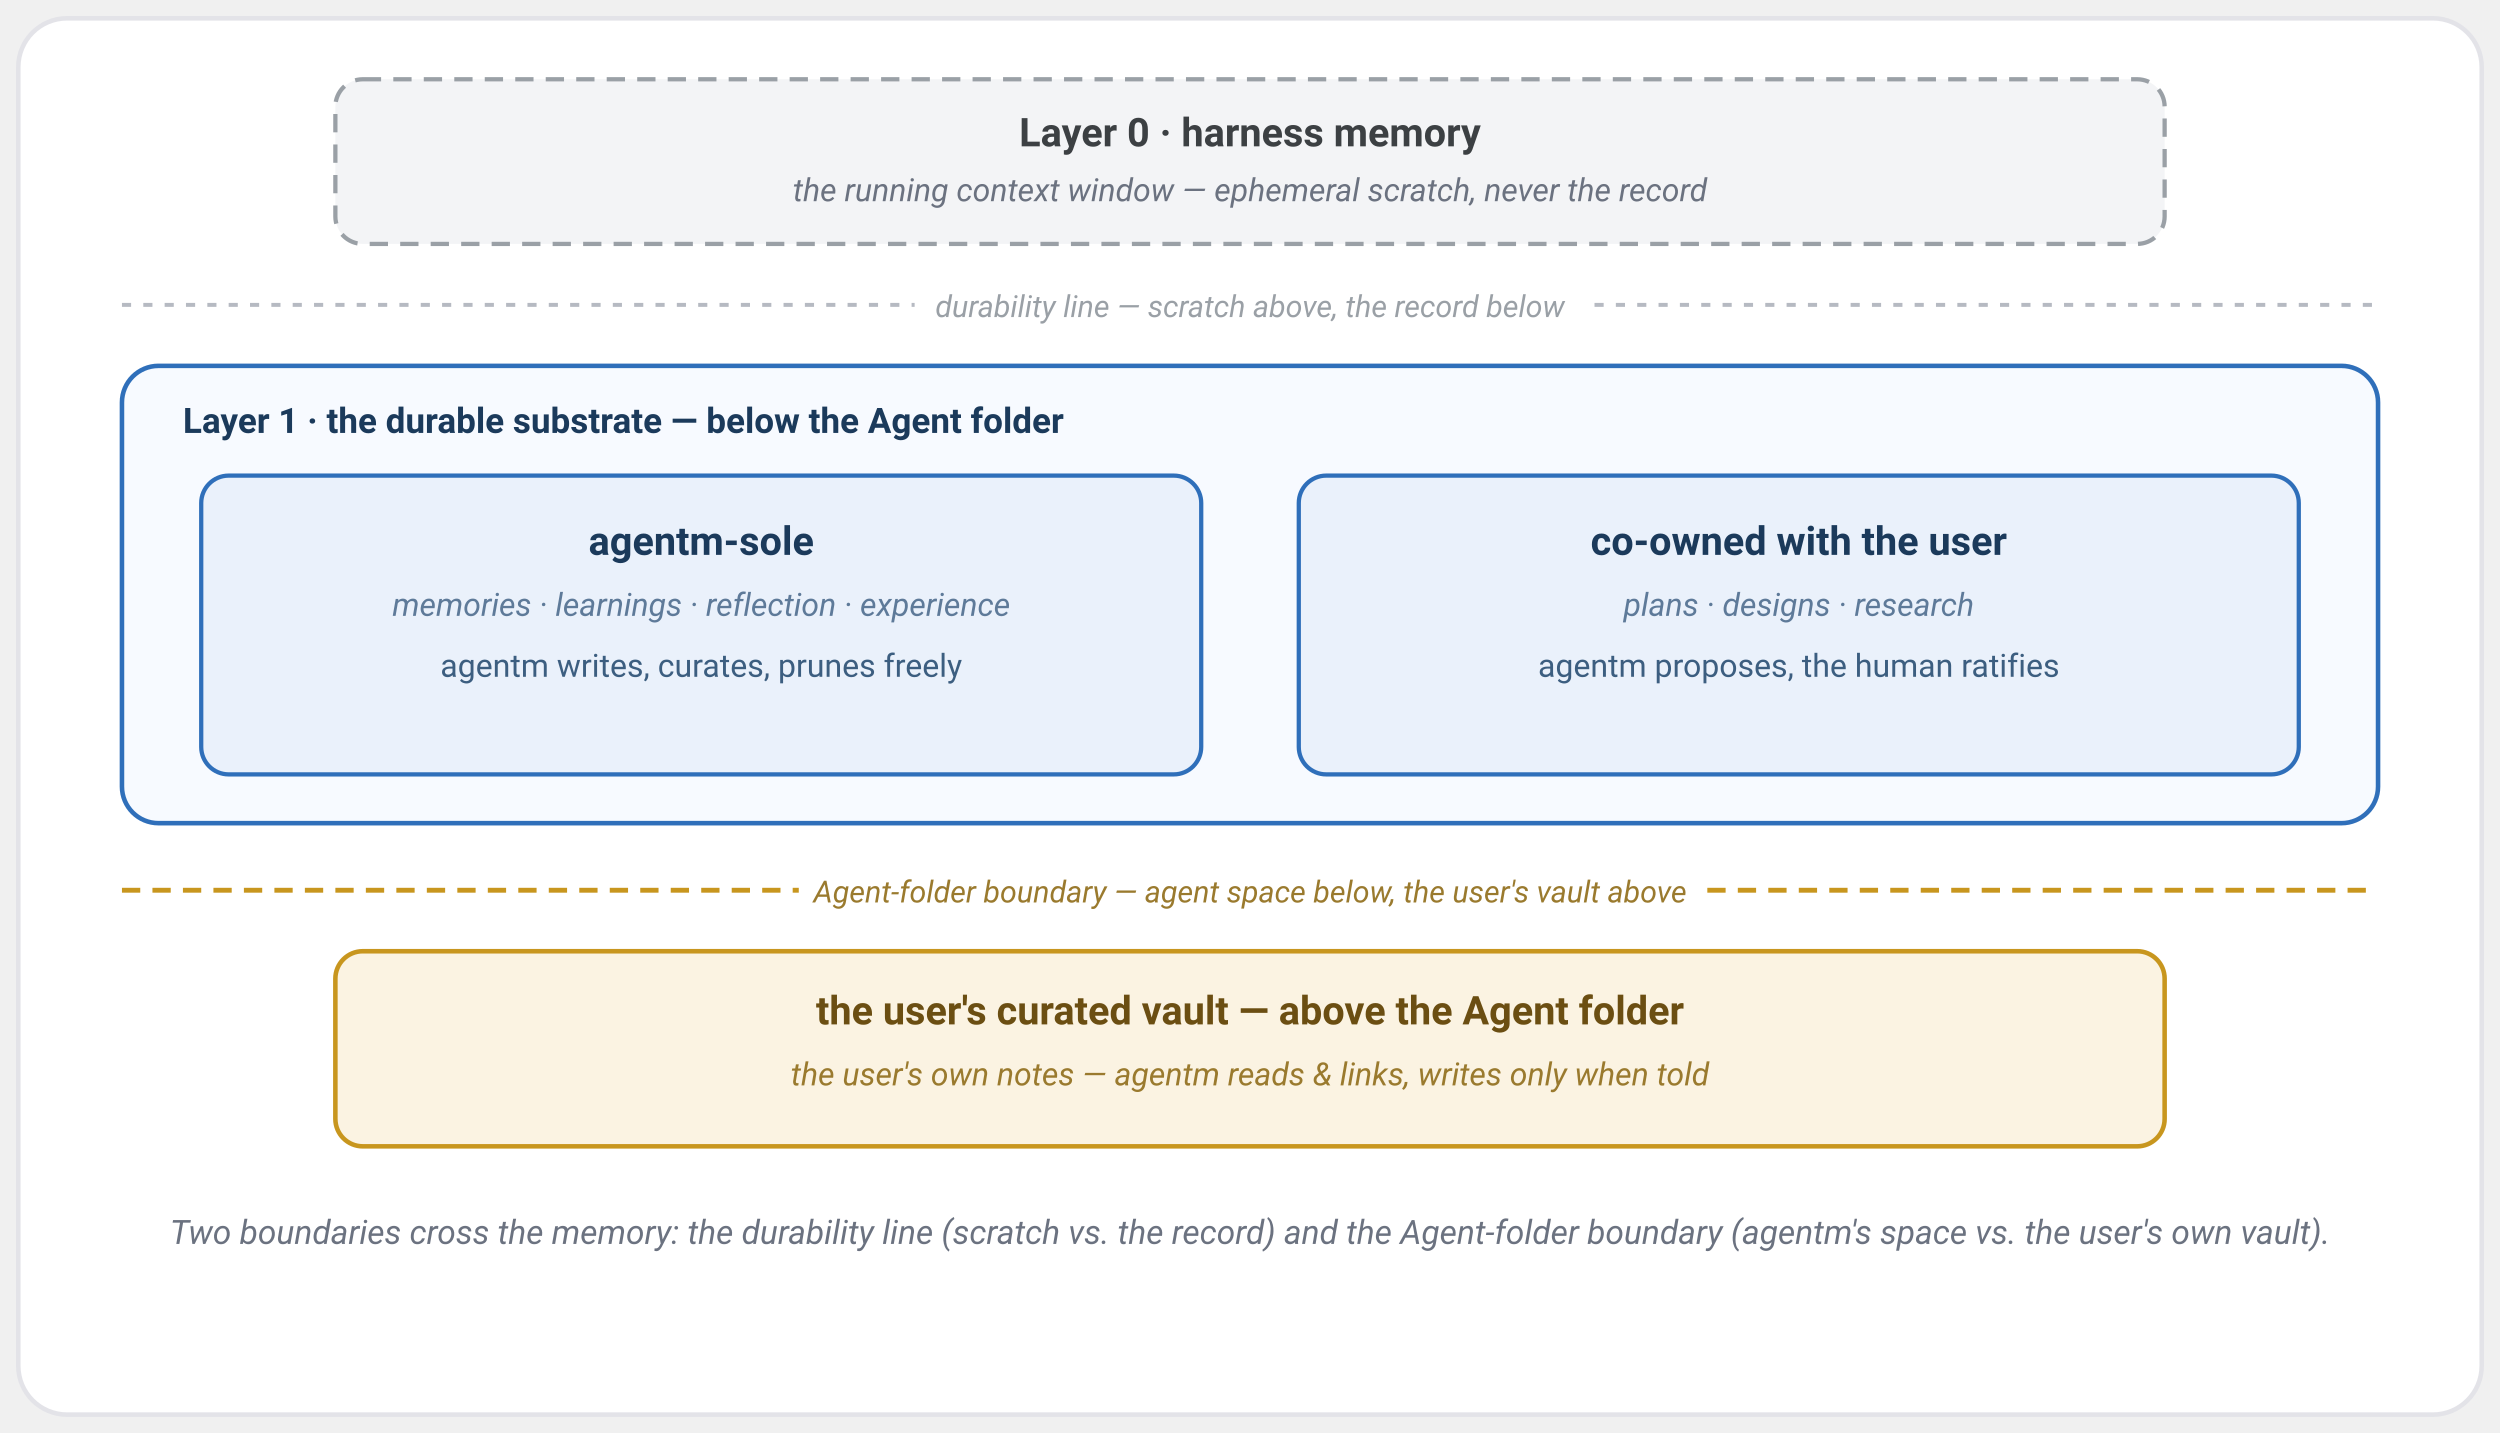
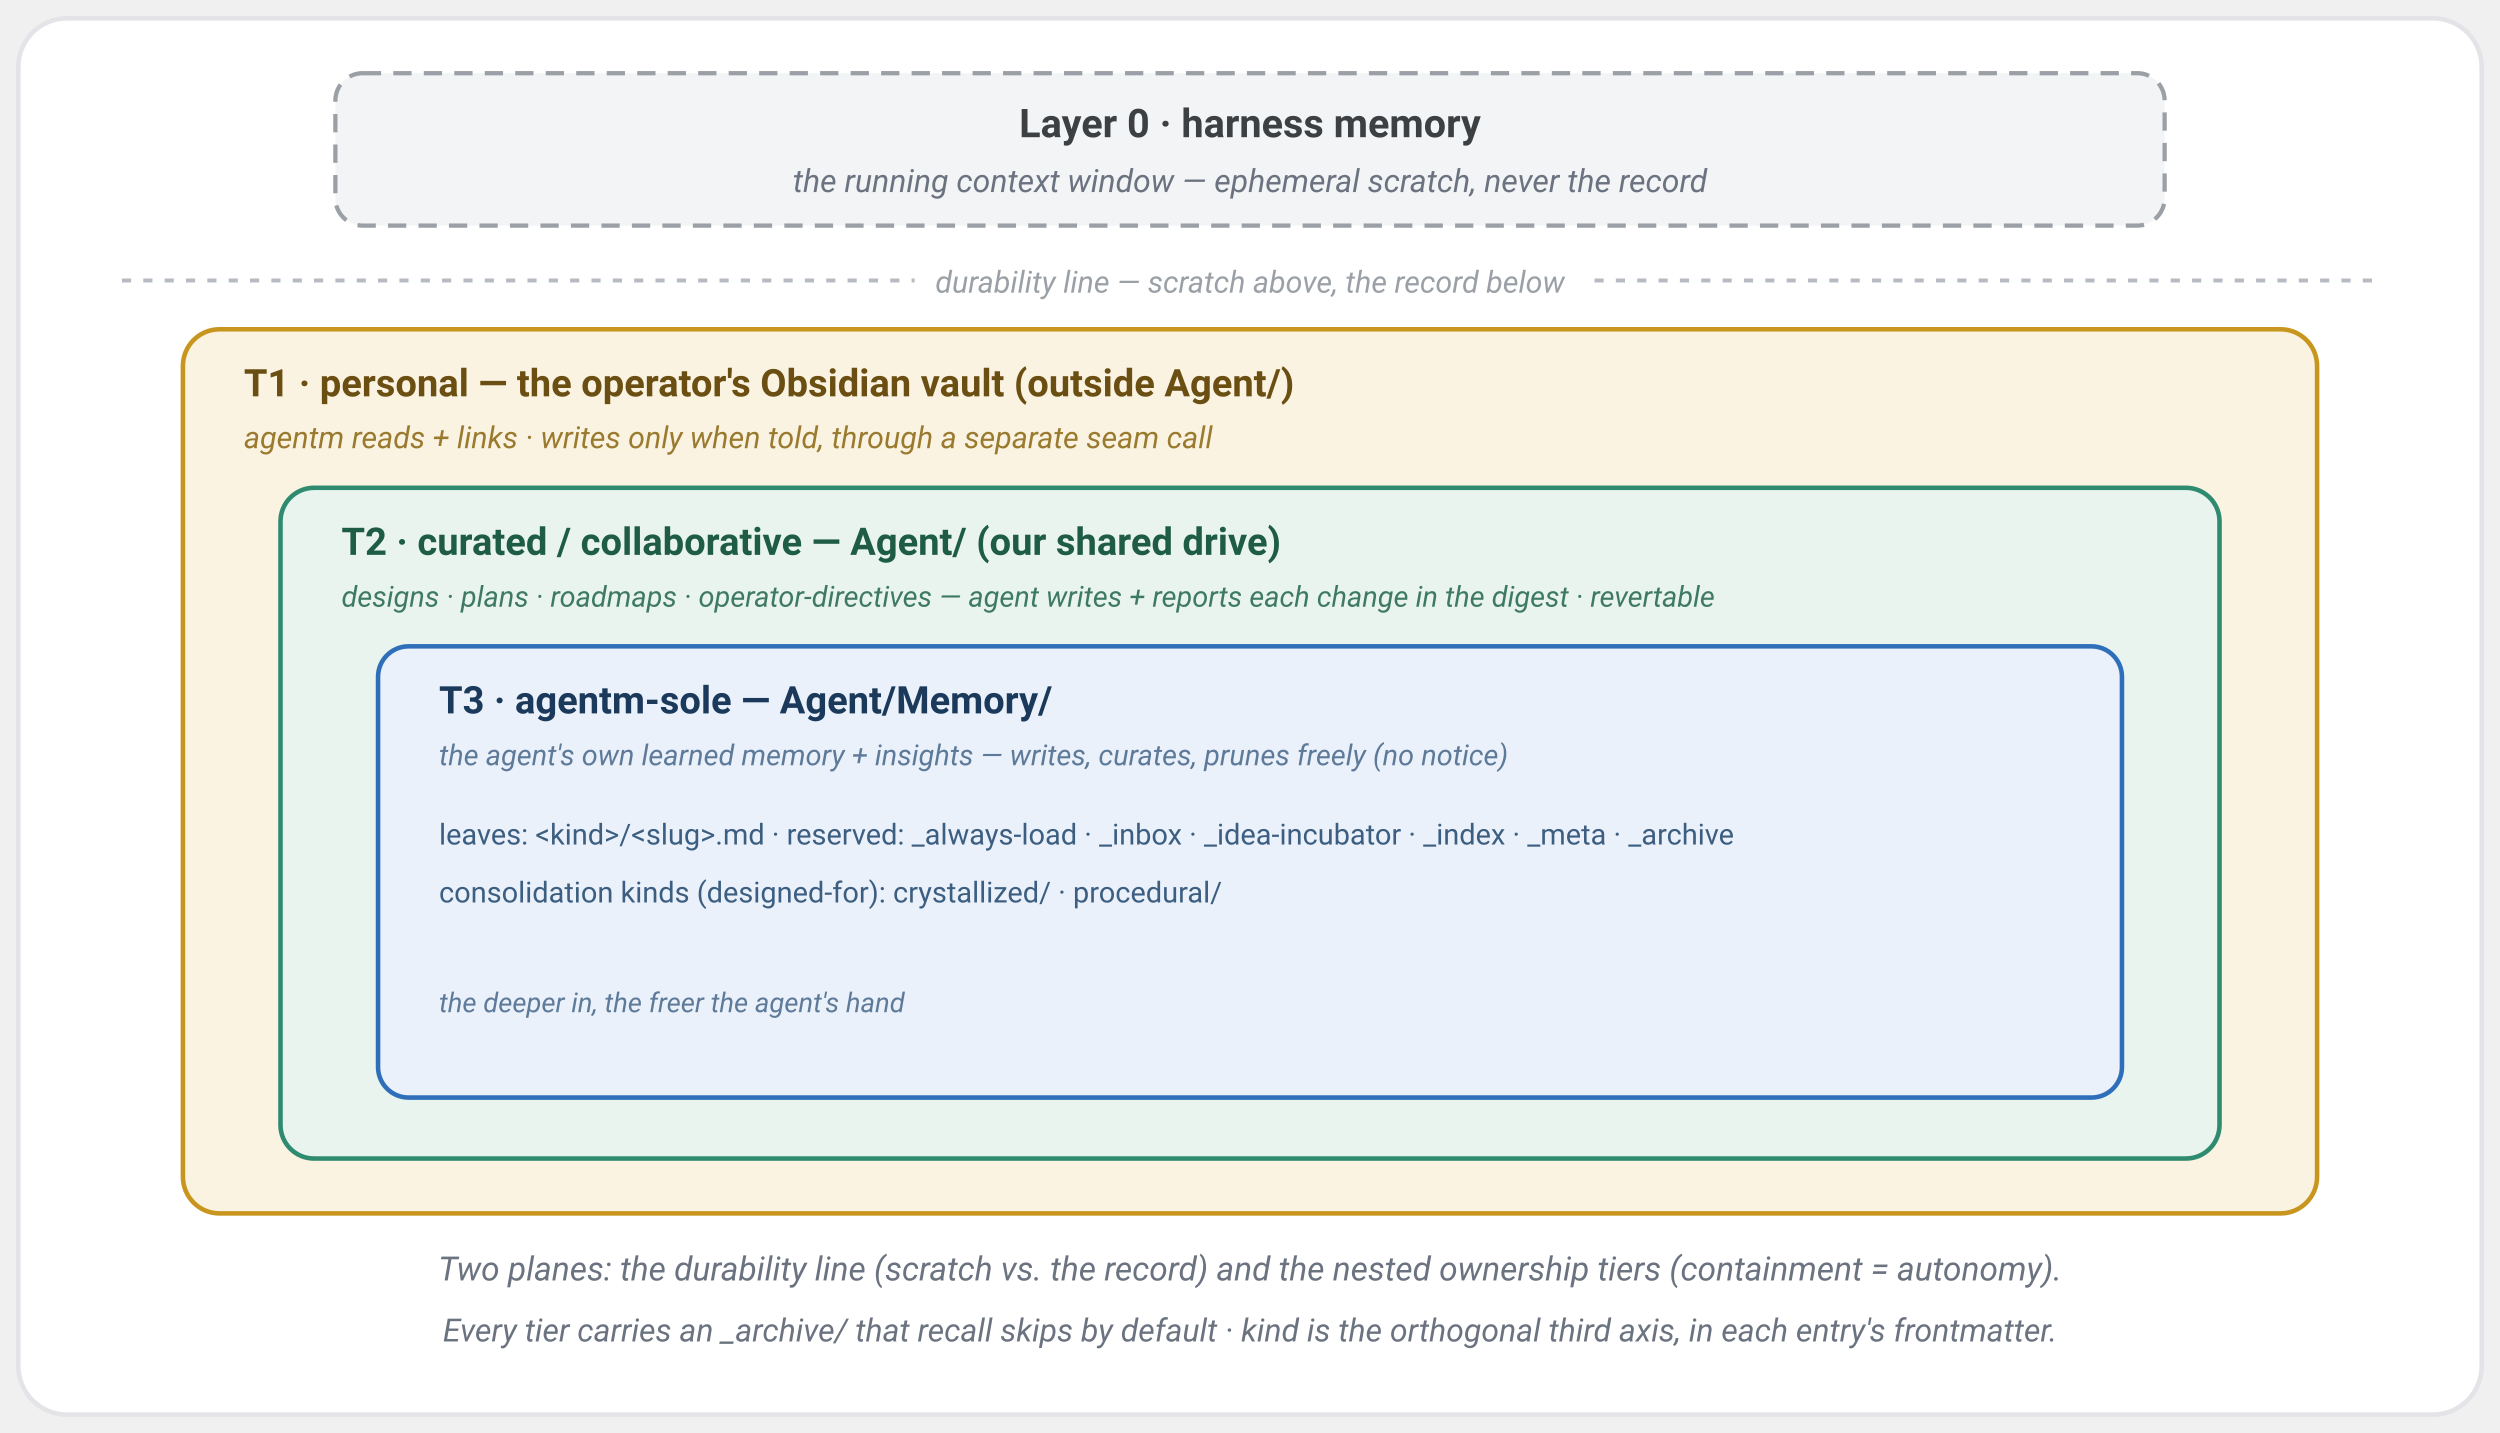
<svg xmlns="http://www.w3.org/2000/svg" viewBox="0 0 820 470" font-family="-apple-system, BlinkMacSystemFont, 'Segoe UI', Roboto, Helvetica, Arial, sans-serif">
  <rect x="6" y="6" width="808" height="458" rx="16" fill="#ffffff" stroke="#E3E3E8" stroke-width="1.5" />
-   <rect x="110" y="26" width="600" height="54" rx="9" fill="#F3F4F6" stroke="#9AA0A6" stroke-width="1.4" stroke-dasharray="6 4" />
-   <text x="410" y="48" font-size="13" font-weight="700" fill="#3C4043" text-anchor="middle">Layer 0 · harness memory</text>
-   <text x="410" y="66" font-size="10.5" font-style="italic" fill="#6B7280" text-anchor="middle">the running context window — ephemeral scratch, never the record</text>
-   <line x1="40" y1="100" x2="780" y2="100" stroke="#B6BAC2" stroke-width="1.3" stroke-dasharray="3 4" />
-   <rect x="300" y="92" width="220" height="16" rx="3" fill="#ffffff" />
-   <text x="410" y="104" font-size="10" font-style="italic" fill="#9AA0A6" text-anchor="middle">durability line — scratch above, the record below</text>
-   <rect x="40" y="120" width="740" height="150" rx="12" fill="#F7FAFF" stroke="#2F6FBA" stroke-width="1.5" />
-   <text x="60" y="142" font-size="11.5" font-weight="700" fill="#1B3A5B">Layer 1 · the durable substrate — below the Agent folder</text>
-   <rect x="66" y="156" width="328" height="98" rx="9" fill="#EAF1FB" stroke="#2F6FBA" stroke-width="1.4" />
-   <text x="230" y="182" font-size="13" font-weight="700" fill="#1B3A5B" text-anchor="middle">agentm-sole</text>
-   <text x="230" y="202" font-size="10.5" font-style="italic" fill="#5E7A99" text-anchor="middle">memories · learnings · reflection · experience</text>
-   <text x="230" y="222" font-size="10.5" fill="#3C5E80" text-anchor="middle">agentm writes, curates, prunes freely</text>
-   <rect x="426" y="156" width="328" height="98" rx="9" fill="#EAF1FB" stroke="#2F6FBA" stroke-width="1.4" />
-   <text x="590" y="182" font-size="13" font-weight="700" fill="#1B3A5B" text-anchor="middle">co-owned with the user</text>
-   <text x="590" y="202" font-size="10.5" font-style="italic" fill="#5E7A99" text-anchor="middle">plans · designs · research</text>
-   <text x="590" y="222" font-size="10.5" fill="#3C5E80" text-anchor="middle">agentm proposes, the human ratifies</text>
-   <line x1="40" y1="292" x2="780" y2="292" stroke="#C8961E" stroke-width="1.6" stroke-dasharray="6 4" />
-   <rect x="262" y="284" width="296" height="16" rx="3" fill="#ffffff" />
-   <text x="410" y="296" font-size="10" font-style="italic" fill="#9A7A2E" text-anchor="middle">Agent-folder boundary — agent space below, the user's vault above</text>
-   <rect x="110" y="312" width="600" height="64" rx="9" fill="#FBF3E2" stroke="#C8961E" stroke-width="1.5" />
-   <text x="410" y="336" font-size="13" font-weight="700" fill="#6B4E12" text-anchor="middle">the user's curated vault — above the Agent folder</text>
-   <text x="410" y="356" font-size="10.5" font-style="italic" fill="#9A7A2E" text-anchor="middle">the user's own notes — agentm reads &amp; links, writes only when told</text>
-   <text x="410" y="408" font-size="11" font-style="italic" fill="#6B7280" text-anchor="middle">Two boundaries cross the memory: the durability line (scratch vs. the record) and the Agent-folder boundary (agentm's space vs. the user's own vault).</text>
+   <rect x="110" y="24" width="600" height="50" rx="9" fill="#F3F4F6" stroke="#9AA0A6" stroke-width="1.4" stroke-dasharray="6 4" />
+   <text x="410" y="45" font-size="13" font-weight="700" fill="#3C4043" text-anchor="middle">Layer 0 · harness memory</text>
+   <text x="410" y="63" font-size="10.5" font-style="italic" fill="#6B7280" text-anchor="middle">the running context window — ephemeral scratch, never the record</text>
+   <line x1="40" y1="92" x2="780" y2="92" stroke="#B6BAC2" stroke-width="1.3" stroke-dasharray="3 4" />
+   <rect x="300" y="84" width="220" height="16" rx="3" fill="#ffffff" />
+   <text x="410" y="96" font-size="10" font-style="italic" fill="#9AA0A6" text-anchor="middle">durability line — scratch above, the record below</text>
+   <rect x="60" y="108" width="700" height="290" rx="12" fill="#FBF3E2" stroke="#C8961E" stroke-width="1.5" />
+   <text x="80" y="130" font-size="12.5" font-weight="700" fill="#6B4E12">T1 · personal — the operator's Obsidian vault (outside Agent/)</text>
+   <text x="80" y="147" font-size="10" font-style="italic" fill="#9A7A2E">agentm reads + links · writes only when told, through a separate seam call</text>
+   <rect x="92" y="160" width="636" height="220" rx="11" fill="#E9F4EF" stroke="#2E8B6F" stroke-width="1.5" />
+   <text x="112" y="182" font-size="12.5" font-weight="700" fill="#1E5C45">T2 · curated / collaborative — Agent/  (our shared drive)</text>
+   <text x="112" y="199" font-size="9.5" font-style="italic" fill="#3E7A63">designs · plans · roadmaps · operator-directives — agent writes + reports each change in the digest · revertable</text>
+   <rect x="124" y="212" width="572" height="148" rx="10" fill="#EAF1FB" stroke="#2F6FBA" stroke-width="1.5" />
+   <text x="144" y="234" font-size="12.5" font-weight="700" fill="#1B3A5B">T3 · agentm-sole — Agent/Memory/</text>
+   <text x="144" y="251" font-size="9.5" font-style="italic" fill="#5E7A99">the agent's own learned memory + insights — writes, curates, prunes freely (no notice)</text>
+   <text x="144" y="277" font-size="9.5" fill="#3C5E80">leaves: &lt;kind&gt;/&lt;slug&gt;.md · reserved: _always-load · _inbox · _idea-incubator · _index · _meta · _archive</text>
+   <text x="144" y="296" font-size="9.5" fill="#3C5E80">consolidation kinds (designed-for): crystallized/ · procedural/</text>
+   <text x="144" y="332" font-size="9" font-style="italic" fill="#5E7A99">the deeper in, the freer the agent's hand</text>
+   <text x="410" y="420" font-size="11" font-style="italic" fill="#6B7280" text-anchor="middle">Two planes: the durability line (scratch vs. the record) and the nested ownership tiers (containment = autonomy).</text>
+   <text x="410" y="440" font-size="10.5" font-style="italic" fill="#6B7280" text-anchor="middle">Every tier carries an _archive/ that recall skips by default · kind is the orthogonal third axis, in each entry's frontmatter.</text>
</svg>
